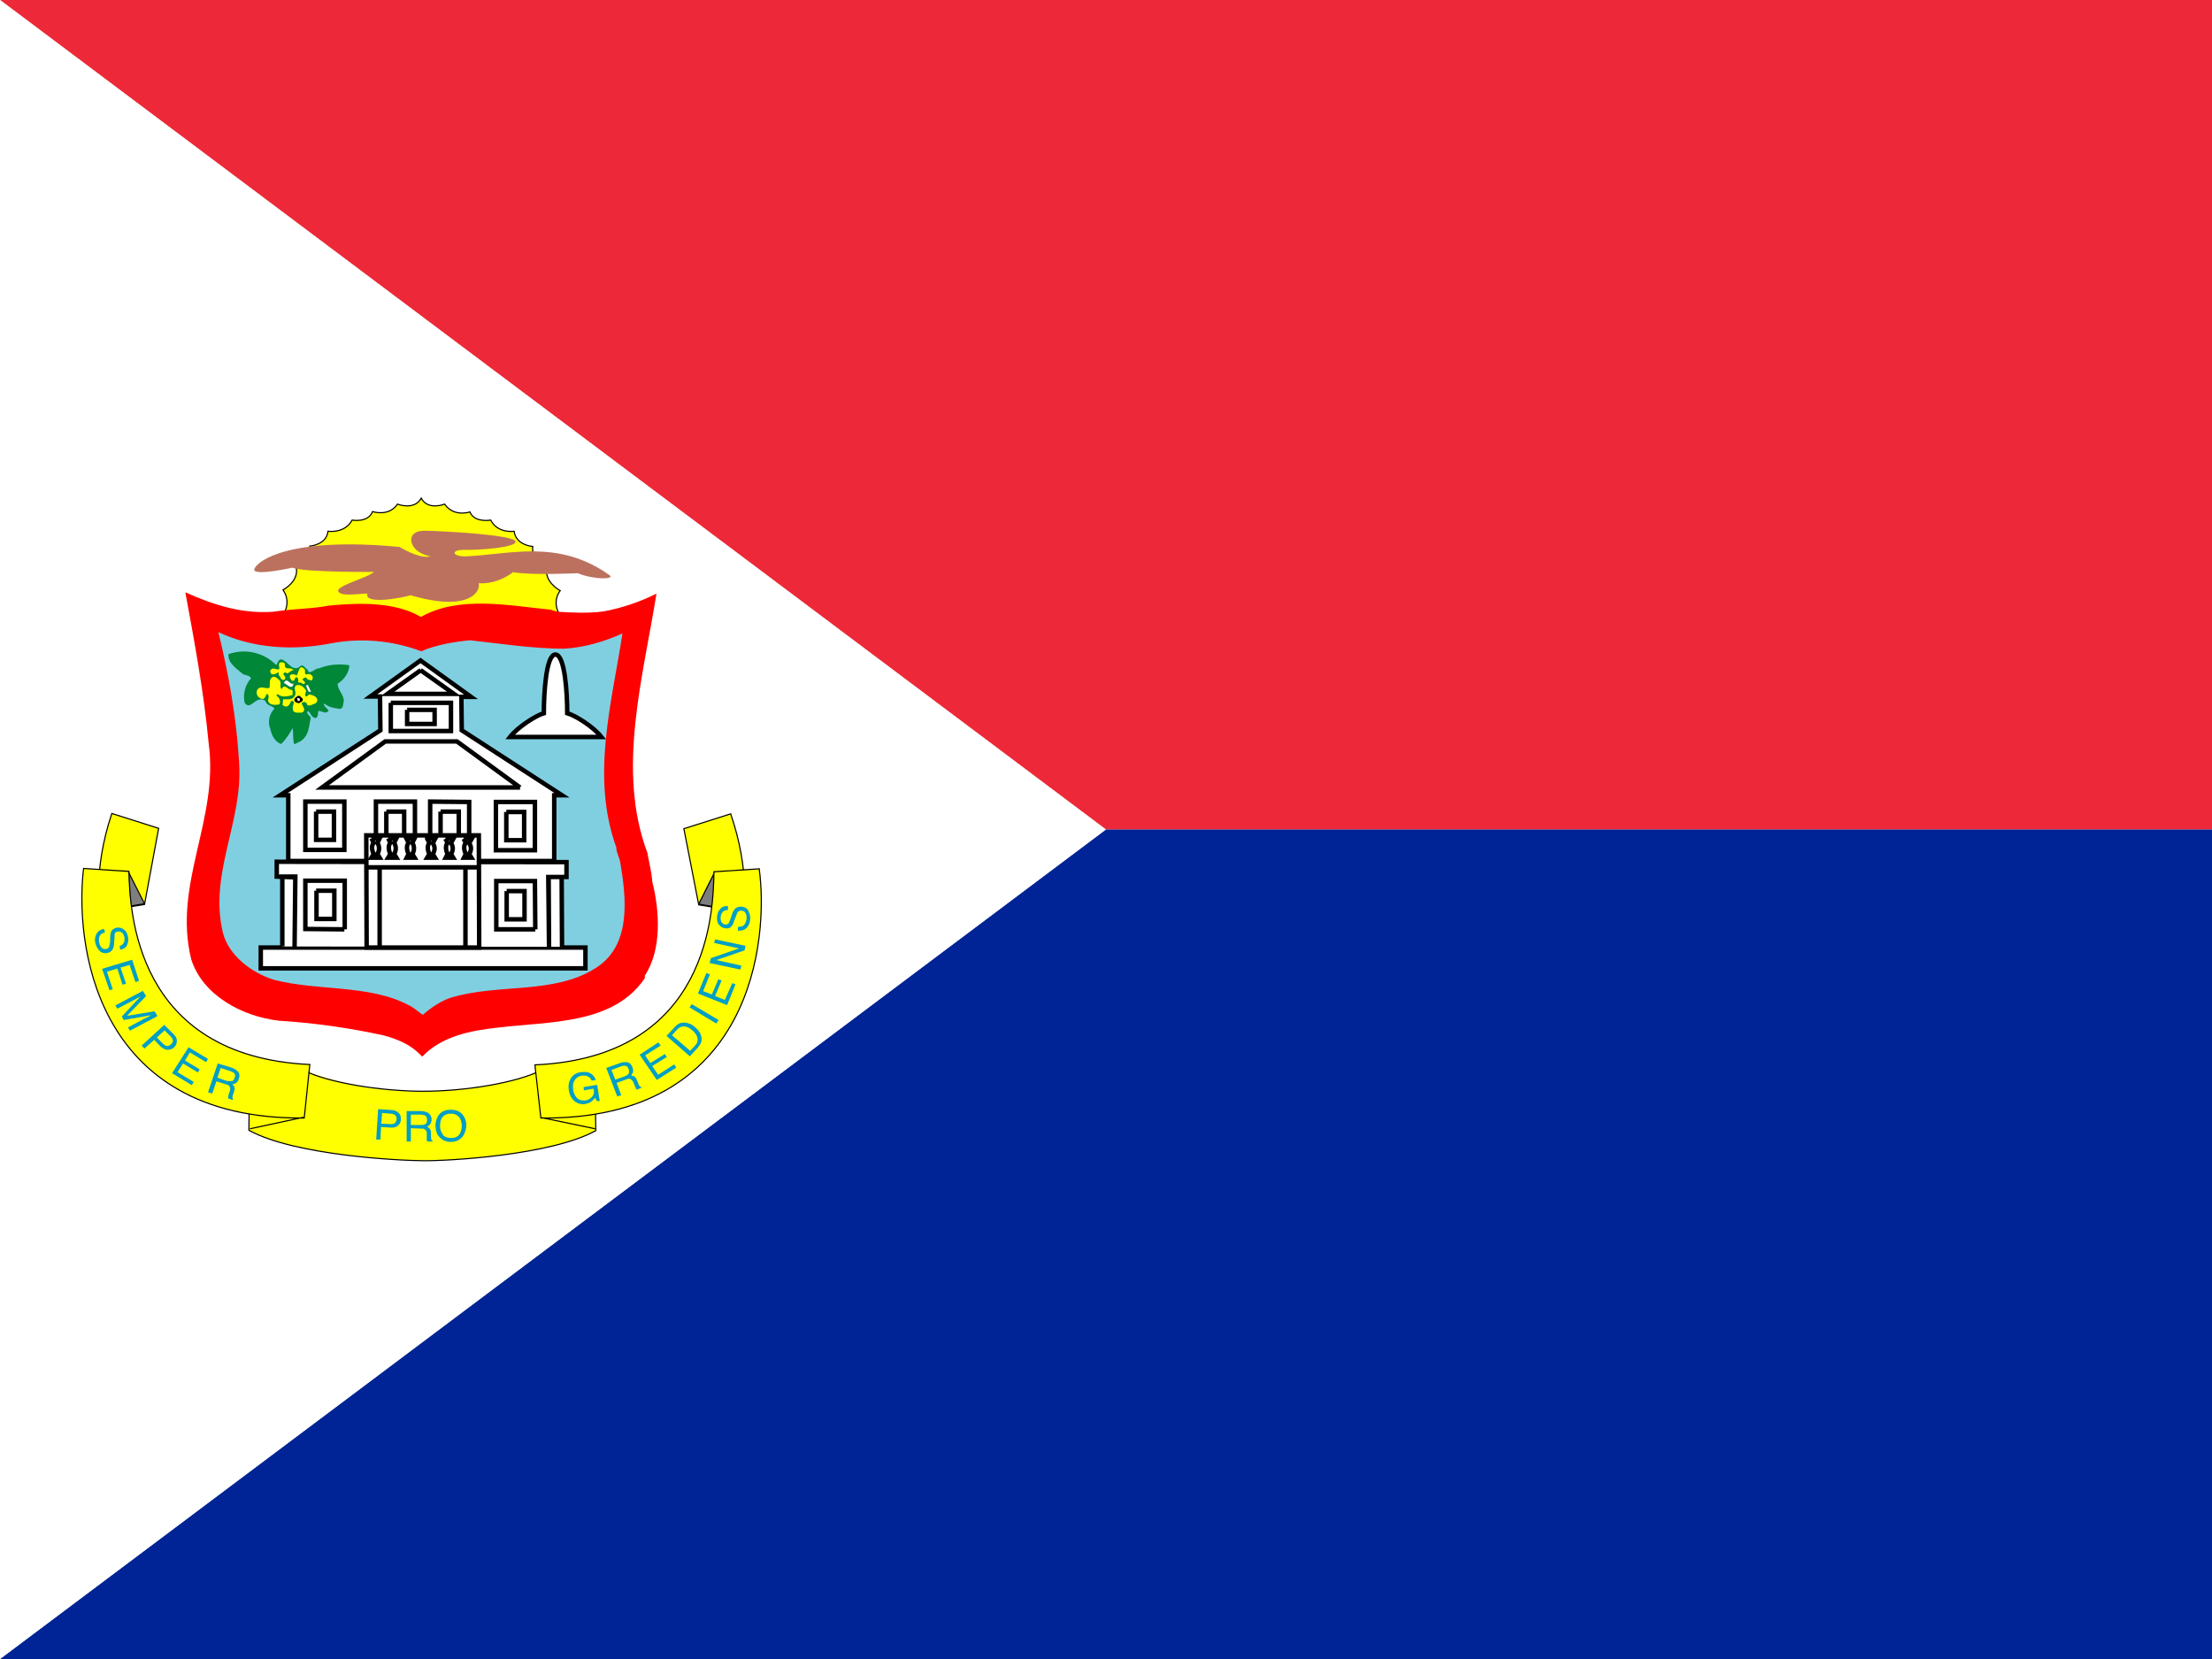
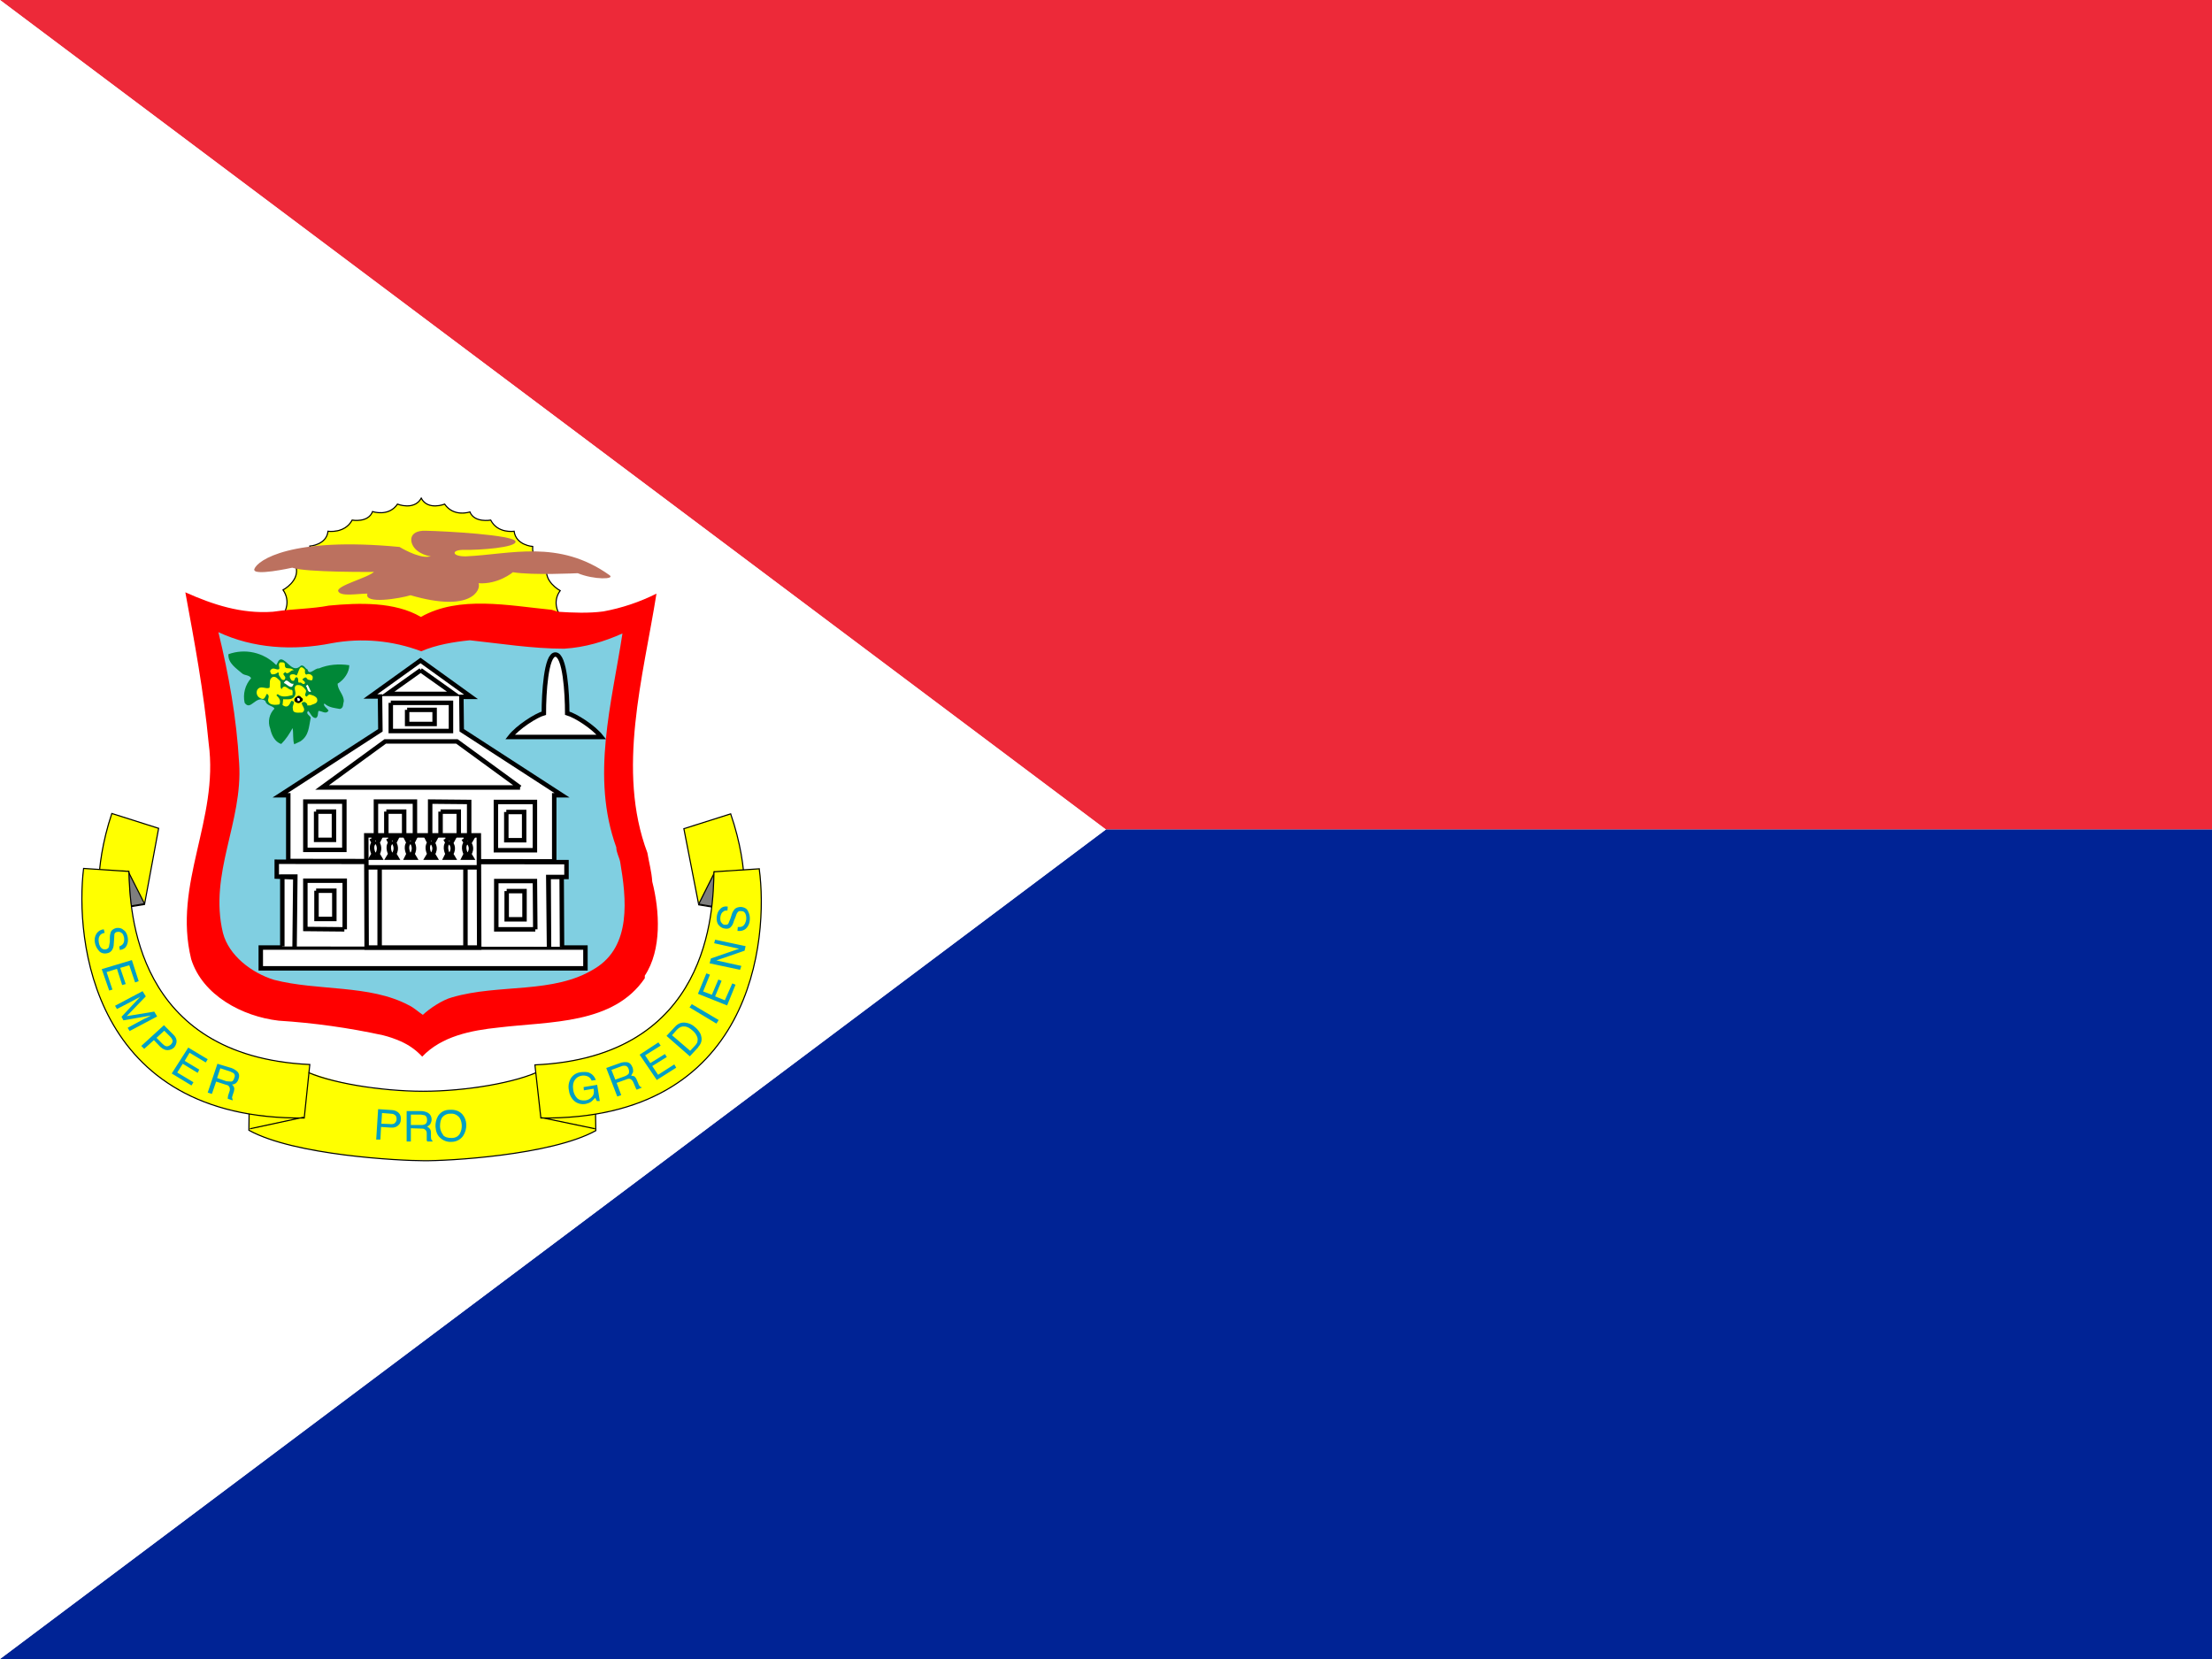
<svg xmlns="http://www.w3.org/2000/svg" id="flag-icons-sx" viewBox="0 0 640 480">
  <defs>
-     <clipPath id="a">
+     <clipPath id="sx-a">
      <path fill-opacity=".7" d="M0 0h682.7v512H0z" />
    </clipPath>
  </defs>
-   <g clip-path="url(#a)" transform="scale(.9375)">
-     <path fill="#ed2939" fill-rule="evenodd" d="M0 0h768v256H341.3L0 0z" />
-     <path fill="#002395" fill-rule="evenodd" d="M0 512h768V256H341.3L0 512z" />
-     <path fill="#fff" fill-rule="evenodd" d="m0 0 341.3 256L0 512V0z" />
-     <path fill="#ff0" d="m172.3 193.2.1-4s-2.1-3.4.4-7c0 0-5.3-2.8-4-7.2 0 0-4.8-1.2-4.5-6.4 0 0-5-.3-5.6-4.7 0 0-5.1.8-7.4-3.4 0 0-5 1-6.4-2.5 0 0-4.9 1.6-7.7-2.5 0 0-5.2 2.1-7.3-1.8-2.1 3.9-7.3 1.8-7.3 1.8-2.8 4.1-7.7 2.4-7.7 2.4-1.4 3.5-6.3 2.5-6.3 2.5-2.3 4.3-7.4 3.4-7.4 3.4-.5 4.4-5.6 4.8-5.6 4.8a6 6 0 0 1-4.4 6.4c1.3 4.3-4 7.1-4 7.1 2.6 3.7.5 7 .5 7l-.1 3.7 84.7.4" />
-     <path fill="none" stroke="#000" stroke-width=".3" d="M377.2 843.1v-3.5s-1.8-3 .4-6c0 0-4.6-2.5-3.5-6.3 0 0-4.2-1-3.9-5.6 0 0-4.5-.3-5-4.1 0 0-4.4.7-6.3-3 0 0-4.4.8-5.6-2.2 0 0-4.3 1.5-6.8-2.1 0 0-4.5 1.8-6.3-1.6-1.9 3.4-6.4 1.6-6.4 1.6-2.4 3.5-6.7 2-6.7 2-1.2 3.1-5.5 2.3-5.5 2.3-2 3.7-6.5 3-6.5 3-.4 3.7-4.9 4-4.9 4a5.1 5.1 0 0 1-3.7 5.6c1 3.8-3.5 6.2-3.5 6.2 2.2 3.2.3 6.2.3 6.2v3.2l73.9.3z" transform="matrix(1.1464 0 0 1.1461 -260 -773.1)" />
-     <path fill="red" d="M170.3 188.2c-13.3-1.3-28.6-4.5-40.4 2.2-8-4.7-19-4.4-28.4-3.5-5.1 1-11.1 1-16.5 1.8l-.8.1c-9.7.7-18.5-2.2-27-6 2.8 15.2 5.7 30.7 7.2 46.6C67.6 253 53.3 272.7 59 296c3.5 11.2 15.8 17.7 27 19a214.7 214.7 0 0 1 32.2 4.5 32 32 0 0 1 5.5 1.9 19.7 19.7 0 0 1 6.6 4.7c6-6.3 15-8.1 23.7-9 15.8-1.9 35.3-.9 45-15.2v-.8c5.3-8 4.6-20 2.3-29-.2-3.1-1-5.9-1.5-8.9-9.6-25.5-1.3-54.2 2.8-80a61 61 0 0 1-16.4 5.5c-4.5.6-9.5.4-14 .1l-2-.5" />
+   <g clip-path="url(#sx-a)" transform="scale(.9375)">
+     <path fill="#ed2939" fill-rule="evenodd" d="M0 0h768v256H341.3z" />
+     <path fill="#002395" fill-rule="evenodd" d="M0 512h768V256H341.3z" />
+     <path fill="#fff" fill-rule="evenodd" d="m0 0 341.3 256L0 512z" />
+     <path fill="#ff0" d="m172.3 193.2.1-4s-2.1-3.4.4-7c0 0-5.3-2.8-4-7.2 0 0-4.8-1.2-4.5-6.4 0 0-5-.3-5.6-4.7 0 0-5.1.8-7.4-3.4 0 0-5 1-6.4-2.5 0 0-4.9 1.6-7.7-2.5 0 0-5.2 2.1-7.3-1.8-2.1 3.9-7.3 1.8-7.3 1.8-2.8 4.1-7.7 2.4-7.7 2.4-1.4 3.5-6.3 2.5-6.3 2.5-2.3 4.3-7.4 3.4-7.4 3.4-.5 4.4-5.6 4.8-5.6 4.8a6 6 0 0 1-4.4 6.4c1.3 4.3-4 7.1-4 7.1 2.6 3.7.5 7 .5 7l-.1 3.7z" />
+     <path fill="none" stroke="#000" stroke-width=".3" d="M377.2 843.1v-3.5s-1.8-3 .4-6c0 0-4.6-2.5-3.5-6.3 0 0-4.2-1-3.9-5.6 0 0-4.5-.3-5-4.1 0 0-4.4.7-6.3-3 0 0-4.4.8-5.6-2.2 0 0-4.3 1.5-6.8-2.1 0 0-4.5 1.8-6.3-1.6-1.9 3.4-6.4 1.6-6.4 1.6-2.4 3.5-6.7 2-6.7 2-1.2 3.1-5.5 2.3-5.5 2.3-2 3.7-6.5 3-6.5 3-.4 3.7-4.9 4-4.9 4a5.1 5.1 0 0 1-3.7 5.6c1 3.8-3.5 6.2-3.5 6.2 2.2 3.2.3 6.2.3 6.2v3.2z" transform="matrix(1.1464 0 0 1.1461 -260 -773.1)" />
+     <path fill="red" d="M170.3 188.2c-13.3-1.3-28.6-4.5-40.4 2.2-8-4.7-19-4.4-28.4-3.5-5.1 1-11.1 1-16.5 1.8l-.8.1c-9.7.7-18.5-2.2-27-6 2.8 15.2 5.7 30.7 7.2 46.6C67.6 253 53.3 272.7 59 296c3.5 11.2 15.8 17.7 27 19a214.7 214.7 0 0 1 32.2 4.5 32 32 0 0 1 5.5 1.9 19.7 19.7 0 0 1 6.6 4.7c6-6.3 15-8.1 23.7-9 15.8-1.9 35.3-.9 45-15.2v-.8c5.3-8 4.6-20 2.3-29-.2-3.1-1-5.9-1.5-8.9-9.6-25.5-1.3-54.2 2.8-80a61 61 0 0 1-16.4 5.5c-4.5.6-9.5.4-14 .1z" />
    <path fill="#80cfe1" d="M190.2 261.5c0 1.6.9 3 1.2 4.5 1.9 11.2 3.6 26-7.8 32.9-12.8 8-29.4 4.6-44.1 8.9-3 .8-7 3.5-9 5.4-1.4-.9-2.7-2.2-4.4-3-12.1-6.4-27.9-4.3-41.5-7.8-6.9-2.1-14-7.5-15.8-14.5-4.4-18.4 6.2-34.1 5-52.4-.8-14-3.2-27.3-6.4-40.4 10.7 5 23 5.8 35 3.4A51.6 51.6 0 0 1 130 201c4.6-2 10-2.9 15-3.4 9.3 1 19.4 2.6 29.1 2.6 6.5-.4 12.4-2.2 18-4.7-3.3 21.6-9.8 44.2-1.9 66" />
    <path fill="#fff" d="M171 265.8v-20.4h2.4l-31-20-.1-10.5h3l-15.6-11-15.4 11h3v10.5l-30.9 20h2.5v20.3H171" />
-     <path fill="none" stroke="#000" stroke-width="1.2" d="M376 906.5v-17.8h2.1l-27-17.5-.1-9h2.6l-13.6-9.8-13.5 9.7h2.6l.1 9.1-27 17.5h2.2v17.7H376z" transform="matrix(1.1464 0 0 1.1461 -260 -773.1)" />
-     <path fill="#fff" d="M180.6 292.5v6.3H80.5v-6.4h100" />
+     <path fill="none" stroke="#000" stroke-width="1.2" d="M376 906.5v-17.8h2.1l-27-17.5-.1-9h2.6l-13.6-9.8-13.5 9.7h2.6l.1 9.1-27 17.5h2.2v17.7z" transform="matrix(1.1464 0 0 1.1461 -260 -773.1)" />
+     <path fill="#fff" d="M180.6 292.5v6.3H80.5v-6.4z" />
    <path fill="none" stroke="#000" stroke-width="1.2" d="M384.4 929.8v5.5H297v-5.6h87.4z" transform="matrix(1.1464 0 0 1.1461 -260 -773.1)" />
    <path fill="#fff" d="M87.1 292.1v-21.5h4l-.2 21.7.2-21.6-5.8-.1v-4.7l89.4.2v4.5h-5.4v21.8l-.1-21.8h4l.2 21.6" />
    <path fill="none" stroke="#000" stroke-width="1.2" d="M302.8 929.4v-18.8h3.5l-.2 19 .2-18.8-5-.2v-4l78 .1v4h-4.8l.1 19-.2-19h3.6l.1 18.8" transform="matrix(1.1464 0 0 1.1461 -260 -773.1)" />
    <path fill="none" stroke="#000" stroke-width="1.2" d="M319.6 924.8v-13.1H309v13l10.5.1" transform="matrix(1.1464 0 0 1.1461 -260 -773.1)" />
    <path fill="none" stroke="#000" stroke-width="1.2" d="M312 914.4v7.6h4.8v-7.6h-4.9m59 10.4-.1-13h-10.4v13h10.5" transform="matrix(1.1464 0 0 1.1461 -260 -773.1)" />
-     <path fill="none" stroke="#000" stroke-width="1.2" d="M363.2 914.5v7.6h4.8v-7.6h-4.8m7.6-11v-13h-10.5v13h10.5z" transform="matrix(1.1464 0 0 1.1461 -260 -773.1)" />
+     <path fill="none" stroke="#000" stroke-width="1.2" d="M363.2 914.5v7.6h4.8v-7.6h-4.8m7.6-11v-13h-10.5v13z" transform="matrix(1.1464 0 0 1.1461 -260 -773.1)" />
    <path fill="none" stroke="#000" stroke-width="1.2" d="M363.1 893.2v7.6h4.8v-7.6h-4.8m-43.6 10.3v-13.1H309v13h10.5z" transform="matrix(1.1464 0 0 1.1461 -260 -773.1)" />
    <path fill="none" stroke="#000" stroke-width="1.2" d="M311.9 893.1v7.6h4.8v-7.6h-4.8m26.6 10.4v-13.1H328v13h10.5" transform="matrix(1.1464 0 0 1.1461 -260 -773.1)" />
    <path fill="none" stroke="#000" stroke-width="1.2" d="M330.8 893.1v7.6h4.8v-7.6h-4.8m22.3 10.4v-13l-10.5-.1v13l10.5.1" transform="matrix(1.1464 0 0 1.1461 -260 -773.1)" />
    <path fill="none" stroke="#000" stroke-width="1.2" d="M345.4 893.1v7.6h4.9v-7.6h-4.9" transform="matrix(1.1464 0 0 1.1461 -260 -773.1)" />
-     <path fill="#fff" d="m147.7 257.8.2 34.6H113l-.1-34.6h34.7" />
-     <path fill="none" stroke="#000" stroke-width="1.2" d="m355.7 899.5.1 30.2h-30.3l-.1-30.2h30.3zm-30.5 8.6h30.6M329 929.7v-21.4m23.1 21.4v-21.3m14.7-21.8-17-12.4h-19.3l-17 12.4h53.3M332 863.8v7.6h16.2v-7.6H332" transform="matrix(1.1464 0 0 1.1461 -260 -773.1)" />
+     <path fill="#fff" d="m147.7 257.8.2 34.6H113l-.1-34.6z" />
+     <path fill="none" stroke="#000" stroke-width="1.2" d="m355.7 899.5.1 30.2h-30.3l-.1-30.2zm-30.5 8.6h30.6M329 929.7v-21.4m23.1 21.4v-21.3m14.7-21.8-17-12.4h-19.3l-17 12.4h53.3M332 863.8v7.6h16.2v-7.6H332" transform="matrix(1.1464 0 0 1.1461 -260 -773.1)" />
    <path fill="none" stroke="#000" stroke-width="1.2" d="M336.4 865.7v3.8h7.4v-3.8h-7.4M340 855l9 6.4h-17.9l9-6.4" transform="matrix(1.1464 0 0 1.1461 -260 -773.1)" />
    <path fill="#fff" d="M171.4 202c2.9 0 3.6 12 3.6 18 2.6.8 8.1 4.3 10.6 7.4h-28.2c2.4-3.1 7.9-6.6 10.4-7.3 0-6 .6-18.2 3.6-18" />
-     <path fill="none" stroke="#000" stroke-width="1.2" d="M376.3 850.8c2.6 0 3.2 10.5 3.2 15.8 2.2.6 7.1 3.7 9.2 6.4h-24.6c2.1-2.7 7-5.8 9.1-6.4 0-5.3.6-15.8 3.1-15.8m-49.5 49.5h2.2l-.6 1.2s1 1.4 0 3l.6 1h-2.2l.6-1s-1-1.8 0-3l-.6-1.2m4.5 0h2.2l-.6 1.2s1 1.4 0 3l.6 1h-2.2l.6-1s-1-1.8 0-3l-.6-1.2m5 0h2.1l-.6 1.2s1 1.4 0 3l.6 1h-2.1l.5-1s-1-1.8 0-3l-.6-1.2zm5.5 0h2.2l-.7 1.3s1.1 1.3 0 2.9l.6 1h-2.1l.6-1s-1-1.8 0-3l-.6-1.1zm4.9 0h2.2l-.7 1.3s1.1 1.3 0 2.9l.6 1h-2l.5-1s-1-1.8 0-3l-.6-1.1m4.9 0h2.2l-.7 1.2s1.1 1.3 0 2.9l.6 1h-2l.5-1s-1-1.8 0-3l-.6-1.1" transform="matrix(1.1464 0 0 1.1461 -260 -773.1)" />
+     <path fill="none" stroke="#000" stroke-width="1.2" d="M376.3 850.8c2.6 0 3.2 10.5 3.2 15.8 2.2.6 7.1 3.7 9.2 6.4h-24.6c2.1-2.7 7-5.8 9.1-6.4 0-5.3.6-15.8 3.1-15.8m-49.5 49.5h2.2l-.6 1.2s1 1.4 0 3l.6 1h-2.2l.6-1s-1-1.8 0-3l-.6-1.2m4.5 0h2.2l-.6 1.2s1 1.4 0 3l.6 1h-2.2l.6-1s-1-1.8 0-3l-.6-1.2m5 0h2.1l-.6 1.2s1 1.4 0 3l.6 1h-2.1l.5-1s-1-1.8 0-3l-.6-1.2zm5.5 0h2.2l-.7 1.3s1.1 1.3 0 2.9l.6 1h-2.1l.6-1s-1-1.8 0-3zm4.9 0h2.2l-.7 1.3s1.1 1.3 0 2.9l.6 1h-2l.5-1s-1-1.8 0-3l-.6-1.1m4.9 0h2.2l-.7 1.2s1.1 1.3 0 2.9l.6 1h-2l.5-1s-1-1.8 0-3l-.6-1.1" transform="matrix(1.1464 0 0 1.1461 -260 -773.1)" />
    <path fill="#ff0" d="M130.5 336.8c13 0 29-2.7 36.5-6.5l16.5-1.5.4 20.1c-14 7.7-46.2 9.4-53.3 9.3-7.1 0-39.7-1.6-53.8-9.3l.2-20.2 16.5 1.5a98 98 0 0 0 37 6.6" />
    <path fill="none" stroke="#000" stroke-width=".3" d="M340.7 968.4c11.4 0 25.3-2.3 31.9-5.7l14.3-1.2.3 17.5c-12.1 6.7-40.3 8.2-46.4 8.1-6.2 0-34.7-1.4-47-8.2l.2-17.5 14.4 1.3c6.6 3.4 21 5.7 32.3 5.7" transform="matrix(1.1464 0 0 1.1461 -260 -773.1)" />
    <path fill="#ff0" d="m34.4 251 14.5 4.6-4.4 23.5-13.7 2.2s-2.3-12.4 3.6-30.3" />
    <path fill="none" stroke="#000" stroke-width=".3" d="m256.9 893.6 12.6 4-3.8 20.5-12 1.9s-2-10.8 3.2-26.4z" transform="matrix(1.1464 0 0 1.1461 -260 -773.1)" />
-     <path fill="#7e7e7e" d="m44.5 278.9-13.7 2.4 8.7-12.4 5 10" />
+     <path fill="#7e7e7e" d="m44.5 278.9-13.7 2.4 8.7-12.4z" />
    <path fill="none" stroke="#000" stroke-width=".3" d="m265.7 917.9-12 2 7.6-10.7 4.4 8.7" transform="matrix(1.1464 0 0 1.1461 -260 -773.1)" />
    <path fill="#ff0" d="m25.7 268 14 1c.3 11.8 1.8 57 55.8 59.5L93.8 345c-65.7.6-70.7-55.5-68-77" />
    <path fill="none" stroke="#000" stroke-width=".3" d="m249.3 908.4 12.2.8c.3 10.4 1.5 49.8 48.7 52l-1.5 14.4c-57.4.6-61.7-48.4-59.4-67.2zm44.8 70.1 14.4-3.1" transform="matrix(1.1464 0 0 1.1461 -260 -773.1)" />
    <path fill="#ff0" d="m225.4 251.2-14.4 4.6 4.6 23.4 13.8 2.2s2.2-12.3-4-30.2" />
    <path fill="none" stroke="#000" stroke-width=".3" d="m423.5 893.7-12.6 4 4 20.5 12 2s2-10.8-3.4-26.5z" transform="matrix(1.1464 0 0 1.1461 -260 -773.1)" />
    <path fill="#7e7e7e" d="m215.6 279 13.7 2.5-8.8-12.4-5 9.9" />
    <path fill="none" stroke="#000" stroke-width=".3" d="m414.9 918 12 2.1-7.7-10.7-4.3 8.6" transform="matrix(1.1464 0 0 1.1461 -260 -773.1)" />
    <path fill="#ff0" d="m234.3 268.1-14 1c-.2 11.8-1.3 57-55.3 59.5l2 16.4c65.7.8 70.2-55.4 67.4-76.9" />
    <path fill="none" stroke="#000" stroke-width=".3" d="m431.2 908.5-12.2.8c-.2 10.4-1 49.9-48.2 52l1.6 14.3c57.4.7 61.3-48.3 58.8-67zm-44.2 70-14.4-3" transform="matrix(1.1464 0 0 1.1461 -260 -773.1)" />
-     <path fill="#009fc5" d="M121.8 346.7c-.4.2-1 .3-1.5.2l-2.6-.1.2-3.3 2.6.2c.5 0 1 .1 1.2.3.5.2.7.7.7 1.4 0 .6-.3 1-.7 1.3m-4.3 5 .2-3.9 3 .2c1 .1 1.8-.2 2.3-.7.5-.4.8-1 .8-1.8a2.5 2.5 0 0 0-.6-2 3.2 3.2 0 0 0-2-.9l-4.4-.3-.6 9.4h1.3m9.4-7.7h3.2l1.1.2c.5.3.7.7.7 1.4 0 .6-.1 1-.5 1.3a2.6 2.6 0 0 1-1.4.3h-3.1V344m0 8.2v-4l3 .1c.5 0 1 0 1.2.2.4.2.7.6.7 1.2v2.3l.2.3h1.6v-.2a.8.8 0 0 1-.4-.5 3.4 3.4 0 0 1-.1-.8v-1.3c0-.6-.2-1-.4-1.2a1.7 1.7 0 0 0-.8-.6c.4-.2.8-.5 1-.8.2-.4.4-.8.4-1.4 0-1-.5-1.8-1.4-2.2a4.7 4.7 0 0 0-1.8-.4h-4.5v9.4h1.3m10-2a4.5 4.5 0 0 1-1-2.6c0-1.3.2-2.3.8-3a3.1 3.1 0 0 1 2.4-1 3 3 0 0 1 2.4.8c.7.6 1 1.5 1.1 2.6a5 5 0 0 1-.6 2.8c-.5.8-1.3 1.3-2.5 1.3s-2-.2-2.7-.9m-1.5-5.9a6 6 0 0 0-.8 3.3c.1 1.4.5 2.6 1.4 3.4a4.6 4.6 0 0 0 3.6 1.3 4.4 4.4 0 0 0 3.5-1.8 6 6 0 0 0 1-3.6 5 5 0 0 0-1.2-3.1c-.9-1-2.2-1.5-3.9-1.4-1.6 0-2.8.7-3.6 1.9m44-13.5c1-.1 1.8-.1 2.5.1 1 .4 1.7 1.1 2.2 2.3l-1.3.2a2.4 2.4 0 0 0-1.2-1.3 3.5 3.5 0 0 0-2-.2 3 3 0 0 0-2 1.3c-.5.7-.7 1.7-.5 3a4.5 4.5 0 0 0 1.2 2.6c.6.6 1.5.8 2.6.7a3.2 3.2 0 0 0 2-1.1c.6-.6.7-1.4.5-2.5l-3 .5-.1-1 4.2-.7.8 5h-.9l-.5-1-1 1c-.5.5-1.2.7-2 .9a4.3 4.3 0 0 1-3.2-.7 5 5 0 0 1-1.9-3.4 5.1 5.1 0 0 1 .7-4 4.1 4.1 0 0 1 3-1.7m9.4-.7 3-1.1c.4-.2.8-.2 1.1-.2.6 0 1 .4 1.2 1 .2.6.2 1.1 0 1.5-.3.3-.7.6-1.3.8l-2.8 1-1.2-3m3 7.7-1.4-3.7 2.8-1a3 3 0 0 1 1.1-.3c.5.1.9.4 1.2 1l.6 1.4.3.7.2.3 1.5-.6v-.2c-.3 0-.5-.1-.6-.4-.2-.1-.3-.4-.4-.7l-.5-1.2c-.2-.5-.5-.8-.7-1a2.4 2.4 0 0 0-1-.2l.6-1.2c0-.4 0-.9-.2-1.4-.4-1-1-1.6-2-1.6a4.5 4.5 0 0 0-1.9.3l-4.2 1.5 3.4 8.8 1.2-.4m11-4.7-5.3-7.8 5.8-3.8.7 1-4.8 3 1.6 2.4 4.5-2.8.6.9-4.5 2.8 1.8 2.7 5-3.2.6 1-6 3.8m4.7-13.8 1.5-1.7c.8-.8 1.5-1.1 2.3-1 .9 0 1.7.5 2.6 1.3a4.7 4.7 0 0 1 1.4 2c.2.6.1 1.1 0 1.6a4 4 0 0 1-.7 1l-1.5 1.6-5.6-4.8m8.1 3.6c1.1-1.2 1.3-2.4.7-4a6.7 6.7 0 0 0-1.7-2.1 5.2 5.2 0 0 0-3.1-1.4c-1.2-.1-2.2.3-3.1 1.3l-2.6 2.8 7.2 6.3 2.6-2.8m5.6-7.3-8.3-5 .7-1 8.3 4.9-.7 1m3.3-5.6-9-3.6 2.6-6.3 1.1.4-2.1 5.2 2.7 1 2-4.7 1 .4-2 4.8 3 1.2 2.3-5.2 1 .4-2.6 6.4m4-11-9.4-2 .4-1.5 8.7-3-7.7-1.7.3-1.1 9.4 2-.3 1.4-8.7 3 7.7 1.7-.3 1.2m-.8-12 .1-1.2c.6 0 1 0 1.4-.2.7-.4 1-1.1 1.2-2.1a3.7 3.7 0 0 0-.1-1.4c-.2-.7-.6-1.2-1.3-1.2-.6-.1-1 0-1.2.3-.3.3-.5.8-.7 1.5l-.5 1.2c-.2.8-.5 1.4-.8 1.7-.4.6-1 .8-1.8.7a2.8 2.8 0 0 1-2-1c-.6-.6-.8-1.5-.7-2.6.1-1 .4-1.8 1-2.4.5-.6 1.3-1 2.4-.8l-.1 1.2c-.5 0-1 0-1.2.3-.6.3-.9 1-1 1.9 0 .7 0 1.2.4 1.6.3.4.6.6 1 .6.5 0 .9 0 1.1-.4l.7-1.7.4-1.3c.2-.6.5-1 .8-1.4.5-.5 1.2-.7 2-.7 1.1.1 1.9.6 2.2 1.4.4.8.6 1.6.5 2.7a3.9 3.9 0 0 1-1.2 2.6c-.7.6-1.5.8-2.6.7m-195.6-.6.3 1.2c-.6.1-1 .3-1.3.6-.5.5-.7 1.3-.5 2.4a4 4 0 0 0 .4 1.2c.4.7 1 1 1.7.9.5-.1.8-.3 1-.7l.3-1.6v-1.3c0-.8.2-1.5.3-1.8.3-.6.9-1 1.7-1.2.8-.1 1.6 0 2.2.6.7.4 1.1 1.2 1.3 2.2a4 4 0 0 1-.3 2.6c-.4.8-1 1.2-2.1 1.4l-.2-1.1a3 3 0 0 0 1-.6c.5-.5.6-1.2.5-2.1-.2-.8-.4-1.3-.8-1.5a1.5 1.5 0 0 0-1.2-.3 1 1 0 0 0-1 .7l-.1 1.8-.1 1.3a3.5 3.5 0 0 1-.4 1.6 2.2 2.2 0 0 1-1.7 1.2c-1 .2-2-.1-2.5-.8a5 5 0 0 1-1.2-2.4 3.8 3.8 0 0 1 .5-2.9 3 3 0 0 1 2.2-1.3m-.6 12.3 9.3-2.8 2.1 6.5-1.1.4-1.8-5.3-2.8.8 1.7 5-1.1.3-1.6-5-3.2 1 1.8 5.4-1 .3-2.3-6.6m4.1 11.3 8.5-4.5 1 1.6-5.9 6.1 8.5-1.4.9 1.5-8.5 4.5-.6-1 5-2.7.9-.4 1.3-.7-8.5 1.5-.6-1.1 5.8-6.2-.3.2-1 .5a7 7 0 0 1-.9.5l-5 2.6-.6-1m15.8 12.5c-.4-.1-.8-.4-1.2-.8l-1.8-1.8 2.4-2.2 1.8 1.8a3 3 0 0 1 .7 1c.2.5 0 1-.5 1.5-.5.4-1 .6-1.4.5m-6.8.8 3-2.7 2 2.1c.8.7 1.5 1 2.2 1a3 3 0 0 0 2-.8 3 3 0 0 0 .8-2c0-.6-.3-1.3-.9-1.9l-3-3-7 6.4 1 1m8.4 7.5 5.1-8 6 3.6-.6 1-5-3-1.5 2.5 4.5 2.7-.5 1-4.6-2.8-1.7 2.7 5 3-.6 1-6.1-3.7m15-1.6 3.1 1 1 .5c.4.4.5.9.2 1.5-.2.6-.4 1-.9 1.1l-1.5-.1-2.9-1 1-3m-2.6 7.9 1.3-3.8 2.8.9c.5.1 1 .3 1.1.5.3.3.4.8.3 1.4l-.5 1.5-.1.7v.3l1.5.5v-.2l-.2-.7.2-.7.4-1.2c.1-.6.2-1 0-1.2 0-.3-.3-.6-.6-.9.5 0 1-.2 1.3-.5.3-.3.6-.7.7-1.2.4-1 .2-1.9-.6-2.5a5.2 5.2 0 0 0-1.6-.9l-4.3-1.3-3 8.9 1.3.4" />
+     <path fill="#009fc5" d="M121.8 346.7c-.4.2-1 .3-1.5.2l-2.6-.1.2-3.3 2.6.2c.5 0 1 .1 1.2.3.5.2.7.7.7 1.4 0 .6-.3 1-.7 1.3m-4.3 5 .2-3.9 3 .2c1 .1 1.8-.2 2.3-.7.5-.4.8-1 .8-1.8a2.5 2.5 0 0 0-.6-2 3.2 3.2 0 0 0-2-.9l-4.4-.3-.6 9.4zm9.4-7.7h3.2l1.1.2c.5.3.7.7.7 1.4 0 .6-.1 1-.5 1.3a2.6 2.6 0 0 1-1.4.3h-3.1zm0 8.2v-4l3 .1c.5 0 1 0 1.2.2.4.2.7.6.7 1.2v2.3l.2.3h1.6v-.2a.8.8 0 0 1-.4-.5 3.4 3.4 0 0 1-.1-.8v-1.3c0-.6-.2-1-.4-1.2a1.7 1.7 0 0 0-.8-.6c.4-.2.8-.5 1-.8.2-.4.4-.8.4-1.4 0-1-.5-1.8-1.4-2.2a4.7 4.7 0 0 0-1.8-.4h-4.5v9.4h1.3m10-2a4.5 4.5 0 0 1-1-2.6c0-1.3.2-2.3.8-3a3.1 3.1 0 0 1 2.4-1 3 3 0 0 1 2.4.8c.7.6 1 1.5 1.1 2.6a5 5 0 0 1-.6 2.8c-.5.8-1.3 1.3-2.5 1.3s-2-.2-2.7-.9m-1.5-5.9a6 6 0 0 0-.8 3.3c.1 1.4.5 2.6 1.4 3.4a4.6 4.6 0 0 0 3.6 1.3 4.4 4.4 0 0 0 3.5-1.8 6 6 0 0 0 1-3.6 5 5 0 0 0-1.2-3.1c-.9-1-2.2-1.5-3.9-1.4-1.6 0-2.8.7-3.6 1.9m44-13.5c1-.1 1.8-.1 2.5.1 1 .4 1.7 1.1 2.2 2.3l-1.3.2a2.4 2.4 0 0 0-1.2-1.3 3.5 3.5 0 0 0-2-.2 3 3 0 0 0-2 1.3c-.5.7-.7 1.7-.5 3a4.5 4.5 0 0 0 1.2 2.6c.6.6 1.5.8 2.6.7a3.2 3.2 0 0 0 2-1.1c.6-.6.7-1.4.5-2.5l-3 .5-.1-1 4.2-.7.8 5h-.9l-.5-1-1 1c-.5.5-1.2.7-2 .9a4.3 4.3 0 0 1-3.2-.7 5 5 0 0 1-1.9-3.4 5.1 5.1 0 0 1 .7-4 4.1 4.1 0 0 1 3-1.7m9.4-.7 3-1.1c.4-.2.8-.2 1.1-.2.6 0 1 .4 1.2 1 .2.6.2 1.1 0 1.5-.3.3-.7.6-1.3.8l-2.8 1zm3 7.7-1.4-3.7 2.8-1a3 3 0 0 1 1.1-.3c.5.1.9.4 1.2 1l.6 1.4.3.7.2.3 1.5-.6v-.2c-.3 0-.5-.1-.6-.4-.2-.1-.3-.4-.4-.7l-.5-1.2c-.2-.5-.5-.8-.7-1a2.4 2.4 0 0 0-1-.2l.6-1.2c0-.4 0-.9-.2-1.4-.4-1-1-1.6-2-1.6a4.5 4.5 0 0 0-1.9.3l-4.2 1.5 3.4 8.8 1.2-.4m11-4.7-5.3-7.8 5.8-3.8.7 1-4.8 3 1.6 2.4 4.5-2.8.6.9-4.5 2.8 1.8 2.7 5-3.2.6 1zm4.7-13.8 1.5-1.7c.8-.8 1.5-1.1 2.3-1 .9 0 1.7.5 2.6 1.3a4.7 4.7 0 0 1 1.4 2c.2.6.1 1.1 0 1.6a4 4 0 0 1-.7 1l-1.5 1.6zm8.1 3.6c1.1-1.2 1.3-2.4.7-4a6.7 6.7 0 0 0-1.7-2.1 5.2 5.2 0 0 0-3.1-1.4c-1.2-.1-2.2.3-3.1 1.3l-2.6 2.8 7.2 6.3 2.6-2.8m5.6-7.3-8.3-5 .7-1 8.3 4.9zm3.3-5.6-9-3.6 2.6-6.3 1.1.4-2.1 5.2 2.7 1 2-4.7 1 .4-2 4.8 3 1.2 2.3-5.2 1 .4zm4-11-9.4-2 .4-1.5 8.7-3-7.7-1.7.3-1.1 9.4 2-.3 1.4-8.7 3 7.7 1.7zm-.8-12 .1-1.2c.6 0 1 0 1.4-.2.7-.4 1-1.1 1.2-2.1a3.7 3.7 0 0 0-.1-1.4c-.2-.7-.6-1.2-1.3-1.2-.6-.1-1 0-1.2.3-.3.3-.5.8-.7 1.5l-.5 1.2c-.2.8-.5 1.4-.8 1.7-.4.6-1 .8-1.8.7a2.8 2.8 0 0 1-2-1c-.6-.6-.8-1.5-.7-2.6.1-1 .4-1.8 1-2.4.5-.6 1.3-1 2.4-.8l-.1 1.2c-.5 0-1 0-1.2.3-.6.3-.9 1-1 1.9 0 .7 0 1.2.4 1.6.3.4.6.6 1 .6.5 0 .9 0 1.1-.4l.7-1.7.4-1.3c.2-.6.5-1 .8-1.4.5-.5 1.2-.7 2-.7 1.1.1 1.9.6 2.2 1.4.4.8.6 1.6.5 2.7a3.9 3.9 0 0 1-1.2 2.6c-.7.6-1.5.8-2.6.7m-195.6-.6.3 1.2c-.6.1-1 .3-1.3.6-.5.5-.7 1.3-.5 2.4a4 4 0 0 0 .4 1.2c.4.7 1 1 1.7.9.5-.1.8-.3 1-.7l.3-1.6v-1.3c0-.8.2-1.5.3-1.8.3-.6.9-1 1.7-1.2.8-.1 1.6 0 2.2.6.7.4 1.1 1.2 1.3 2.2a4 4 0 0 1-.3 2.6c-.4.8-1 1.2-2.1 1.4l-.2-1.1a3 3 0 0 0 1-.6c.5-.5.6-1.2.5-2.1-.2-.8-.4-1.3-.8-1.5a1.5 1.5 0 0 0-1.2-.3 1 1 0 0 0-1 .7l-.1 1.8-.1 1.3a3.5 3.5 0 0 1-.4 1.6 2.2 2.2 0 0 1-1.7 1.2c-1 .2-2-.1-2.5-.8a5 5 0 0 1-1.2-2.4 3.8 3.8 0 0 1 .5-2.9 3 3 0 0 1 2.2-1.3m-.6 12.3 9.3-2.8 2.1 6.5-1.1.4-1.8-5.3-2.8.8 1.7 5-1.1.3-1.6-5-3.2 1 1.8 5.4-1 .3zm4.1 11.3 8.5-4.5 1 1.6-5.9 6.1 8.5-1.4.9 1.5-8.5 4.5-.6-1 5-2.7.9-.4 1.3-.7-8.5 1.5-.6-1.1 5.8-6.2-.3.2-1 .5a7 7 0 0 1-.9.5l-5 2.6zm15.8 12.5c-.4-.1-.8-.4-1.2-.8l-1.8-1.8 2.4-2.2 1.8 1.8a3 3 0 0 1 .7 1c.2.5 0 1-.5 1.5-.5.4-1 .6-1.4.5m-6.8.8 3-2.7 2 2.1c.8.7 1.5 1 2.2 1a3 3 0 0 0 2-.8 3 3 0 0 0 .8-2c0-.6-.3-1.3-.9-1.9l-3-3-7 6.4 1 1m8.4 7.5 5.1-8 6 3.6-.6 1-5-3-1.5 2.5 4.5 2.7-.5 1-4.6-2.8-1.7 2.7 5 3-.6 1zm15-1.6 3.1 1 1 .5c.4.4.5.9.2 1.5-.2.6-.4 1-.9 1.1l-1.5-.1-2.9-1zm-2.6 7.9 1.3-3.8 2.8.9c.5.1 1 .3 1.1.5.3.3.4.8.3 1.4l-.5 1.5-.1.7v.3l1.5.5v-.2l-.2-.7.2-.7.4-1.2c.1-.6.2-1 0-1.2 0-.3-.3-.6-.6-.9.5 0 1-.2 1.3-.5.3-.3.6-.7.7-1.2.4-1 .2-1.9-.6-2.5a5.2 5.2 0 0 0-1.6-.9l-4.3-1.3-3 8.9z" />
    <path fill="#bc715f" d="M78.5 175.6c1-2.7 11.3-10 44.8-6.8 0 0 5.7 3.5 9 3 2-.2-1 .2-3.6-1.9-2.5-2-3-6.3 2.7-6.1 5.8.1 27.3 1.3 27.7 3.3.4 1.9-11.4 2.7-15.7 2.6-4.4-.1-4 2.1.4 2 13.7-.6 28.6-5.4 44.3 5.8 1.9 1.3-4.7 1.5-9.8-.6 0 0-14 .7-20-.3 0 0-4.5 3.8-10.6 3.4.8 2-2.2 9.2-21 3.7-3.2 1-14.5 2.9-13.3-.5-3 0-8.2 1-9-.7-.8-1.7 9.2-4.2 11-6 0 0-21.2.2-25.2-1.3 0 0-12.5 2.8-11.7.4" />
    <path fill="#008737" d="M85.3 205.2c.4-.6.6-1.8 1.6-1.7 2 .5 3.5 4.4 6 1.9 1-.2 1.3 1 2 1.2.5 2.1 2.3-.5 3.5-.3 2.8-1.2 6.1-1.5 9.4-1 0 2.2-1.6 4.5-3.6 5.7 0 2 2 3.4 1.9 5.5-.3.8 0 2-1.2 2.3-1.6-.3-3-.4-4.3-1.3-.2-.1-.3-.4-.6-.3-.2.7 1 1.4 1.4 2.1-.8 1.3-2 .1-3.1.1-.3.8 0 1.7-.8 2.2-1.3 0-1.6-1.5-2.4-2.2-.9.9.6 1.4.8 2.1-.6 2.8-.5 5.5-3.2 7.3l-1.9.9c-.5-1.4-.2-3.5-.5-5-1 1.8-2 3.4-3.5 4.9-2-.6-3-2.8-3.4-4.7a5.8 5.8 0 0 1 1.3-6.2c-.5-1-2.5-.8-2.8-2.4-3-2-4.5 3.3-6.4.6a8.6 8.6 0 0 1 2-7.6c-.5-1-1.9-.8-2.7-1.4-1.8-1.6-4.5-3.2-4.3-6a14 14 0 0 1 14.7 3.3" />
    <path fill="#ff0" d="M87.9 204.9c-.1 2.3 1.5.6 2.8 2-1-.4-1.7 1.7-2.7.5l-.6.6c.4.8 1 .9.4 1.8-1 .4-1.3-1-1.8-1.5 0-.2.2-.6-.2-.8-.6.5-1.2.7-2 .6-.2-.4-.7-1-.2-1.4.8-1 2 .4 2.6-.3.1-.7-.5-1.5.3-2 .5.1 1.2-.2 1.4.5m6.2 1.9c.1.4-.2 1 .4 1.4.8-.4 1.6-.1 2 .6 0 .4.1 1-.4 1.2l-1.2-.3c.1-.2-.3-.3-.4-.6-.5-.1-.9.3-1.2.6.3.4 1 .7.8 1.2-.7.7-1-.6-1.8-.2-.6-.2.1-1.3-.7-1.7-1 0-.3 1.6-1.6 1-.4-.5-.8-1.2-.4-1.7a1.6 1.6 0 0 1 1.9.2c.8-.9.8-4.1 2.7-1.7m-7.8 3.3c.5.8-.2 1.8.5 2.6 1-2 2 .4 3.2.2.4.5.1 1.1.2 1.6-1.5.4-3.3.9-4.6-.3l-.4.4c.8.7 1.5 1.6.9 2.8-1.1.2-2.9.3-3.4-.9-.3-1 .7-1.6-.4-2.4-.7 1-.7 2.2-2.2 1.3a1.9 1.9 0 0 1-.8-2.5c1-1.6 2.8 0 3.8-.7.2-1.4-.3-2.6 1-3.3 1-.2 1.5.6 2.2 1.2" />
    <path fill="#fff" d="M90.6 211c-.5 2.3-2.2-.1-3-.2 1-2 1.7.6 3 .2m5.4 2.5c-1.2.3-1-1.2-1.6-1.8l.5-.4c.4.5.7 1.5 1.1 2.2" />
    <path fill="#ff0" d="M94.4 213c.3.8-.8 1.5.2 2l.8-.7c.9.2 1.8.4 2.4 1.2.6 1.7-1.1 1.7-2 2.2h-1c.2-.6-.5-.8-.6-1a1 1 0 0 0-1.1.3c.2 1 1.5 2 .2 2.9-1.2 0-3 .4-2.9-1.2-.4-1 1.2-2.3-.5-2.4-.6 1.3-1.2 2.4-2.7 1.3l.2-1.8c1.4 0 3.1.3 3.7-1.3.4-1.1-.7-2.2.3-3 1.5-.4 2.3.6 3 1.5" />
    <path d="M93.4 215.6c.3.9-.6 1-1.1 1.4-.6 0-1-.2-1.4-.6-.3-1 .5-1.2 1-1.6.7-.3 1 .5 1.5.8" />
    <path fill="#fff" d="M92.5 216.2c-.1.2-.4.1-.6.2l-.2-1c.5 0 1 .1.8.8" />
  </g>
</svg>
